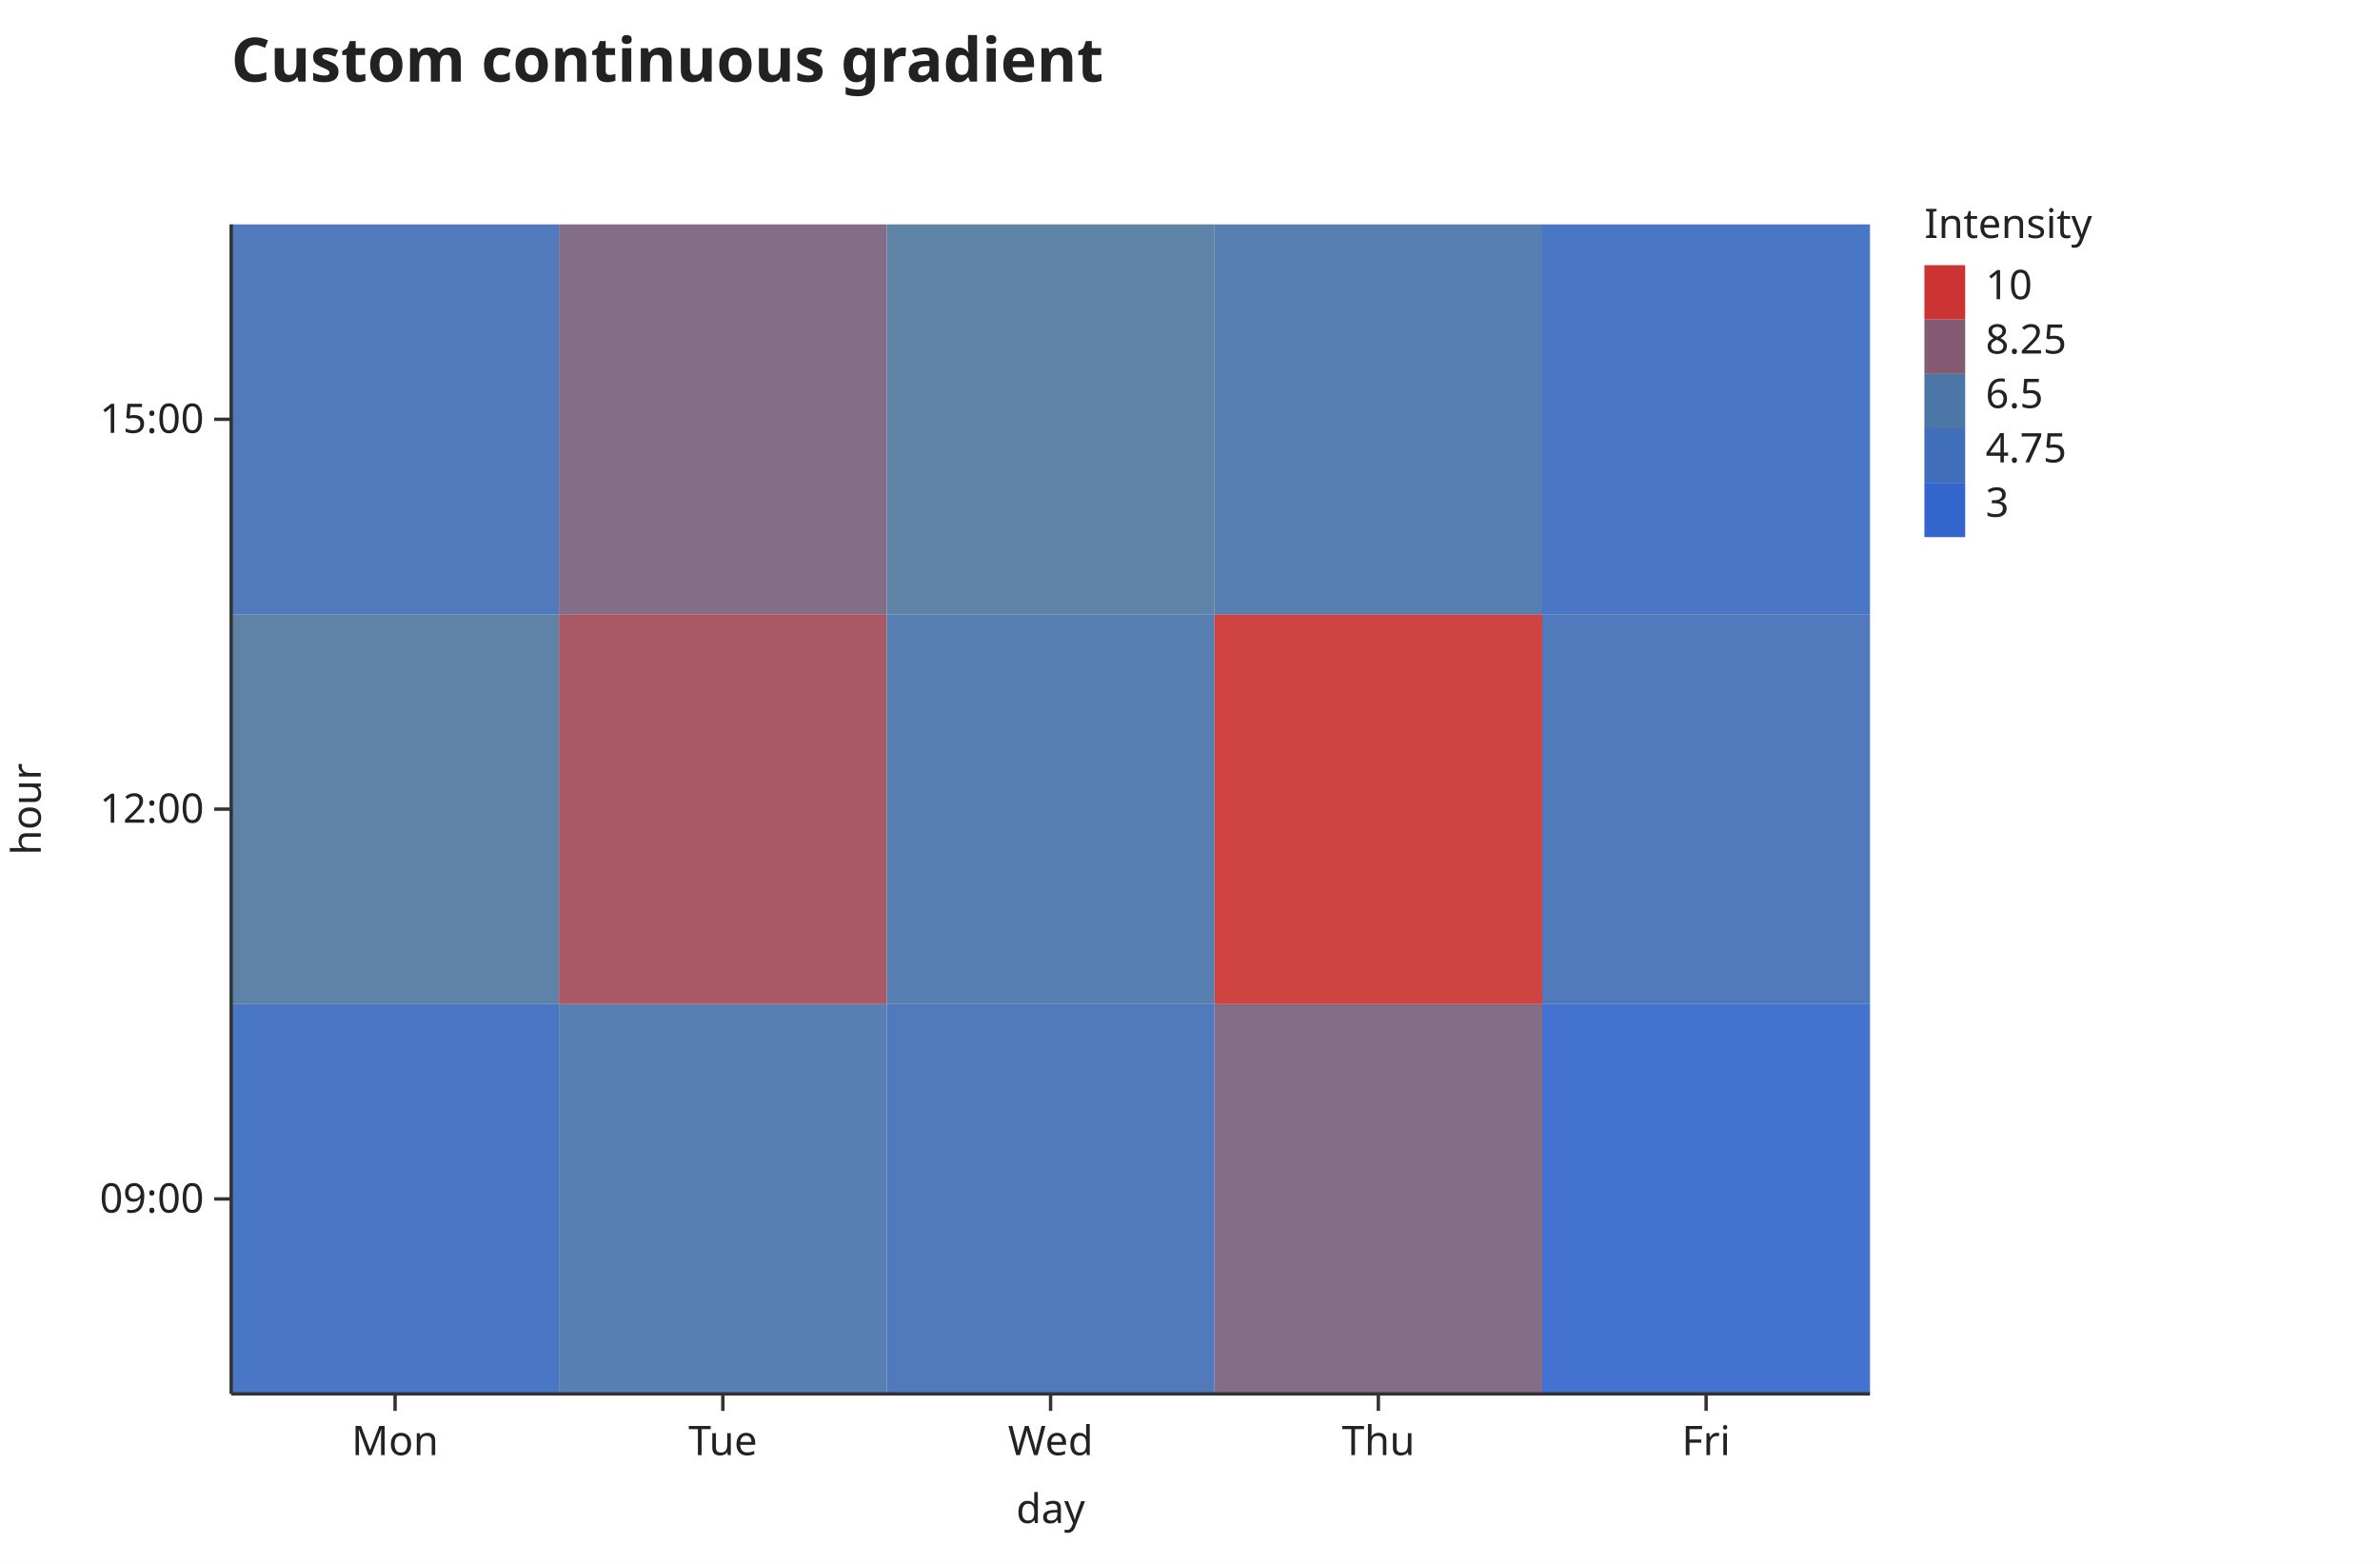
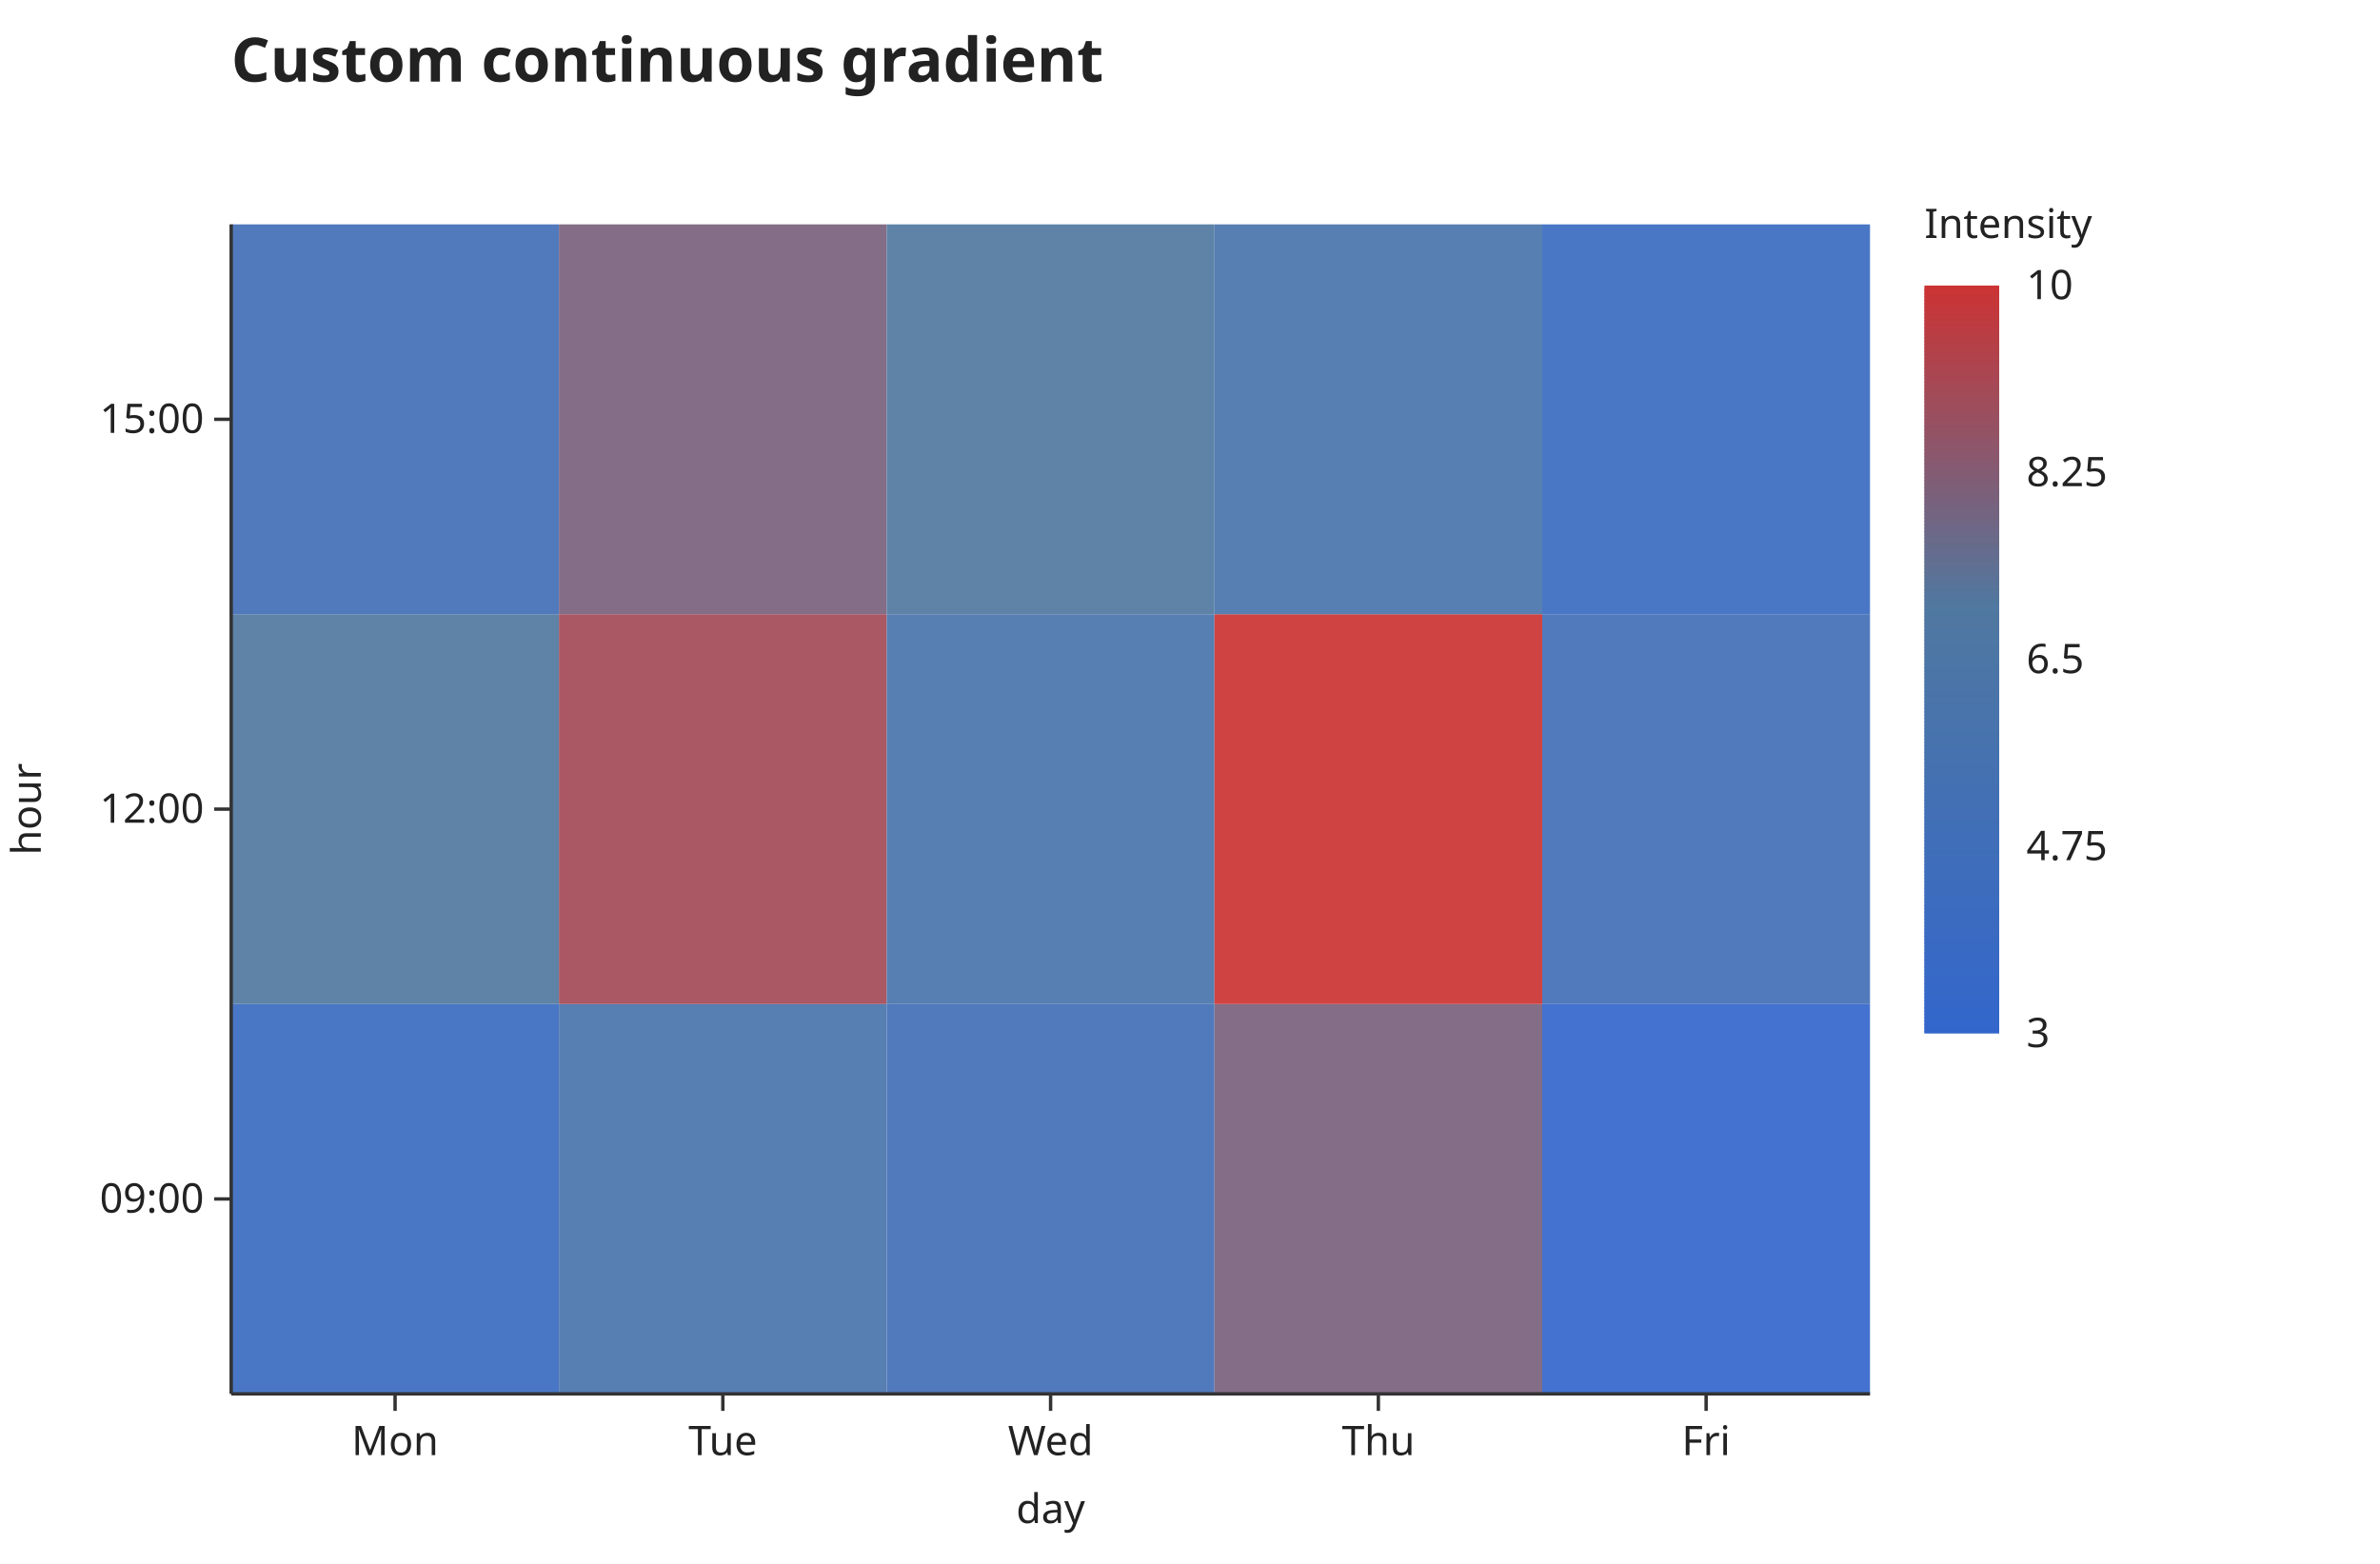
<svg xmlns="http://www.w3.org/2000/svg" width="700" height="460" viewBox="0 0 700 460" role="img" aria-label="Custom continuous gradient">
  <rect class="algraf-background" x="0" y="0" width="700" height="460" fill="#ffffff" />
  <text class="algraf-title" x="68" y="24" font-family="system-ui, sans-serif" font-size="18" font-weight="600" fill="#222222">Custom continuous gradient</text>
  <rect class="algraf-plot-area" x="68" y="66" width="482" height="344" fill="#ffffff" />
  <g class="algraf-grid">
</g>
  <g class="algraf-layer algraf-geom-tile">
    <rect x="68" y="295.333" width="96.4" height="114.667" fill="#3a6bc1" opacity="0.92" />
    <rect x="68" y="180.667" width="96.4" height="114.667" fill="#5078a0" opacity="0.92" />
    <rect x="68" y="66" width="96.4" height="114.667" fill="#426fb6" opacity="0.92" />
    <rect x="164.4" y="295.333" width="96.4" height="114.667" fill="#4974ab" opacity="0.92" />
    <rect x="164.4" y="180.667" width="96.4" height="114.667" fill="#a34a57" opacity="0.92" />
    <rect x="164.4" y="66" width="96.4" height="114.667" fill="#79617c" opacity="0.92" />
    <rect x="260.8" y="295.333" width="96.4" height="114.667" fill="#426fb6" opacity="0.92" />
    <rect x="260.8" y="180.667" width="96.4" height="114.667" fill="#4974ab" opacity="0.92" />
    <rect x="260.8" y="66" width="96.4" height="114.667" fill="#5078a0" opacity="0.92" />
    <rect x="357.2" y="295.333" width="96.4" height="114.667" fill="#79617c" opacity="0.92" />
    <rect x="357.2" y="180.667" width="96.4" height="114.667" fill="#cc3333ff" opacity="0.92" />
    <rect x="357.2" y="66" width="96.4" height="114.667" fill="#4974ab" opacity="0.92" />
    <rect x="453.6" y="295.333" width="96.4" height="114.667" fill="rgba(51, 102, 204, 1)" opacity="0.92" />
    <rect x="453.6" y="180.667" width="96.4" height="114.667" fill="#426fb6" opacity="0.92" />
    <rect x="453.6" y="66" width="96.4" height="114.667" fill="#3a6bc1" opacity="0.92" />
  </g>
  <g class="algraf-axes">
    <line x1="68" y1="410" x2="550" y2="410" stroke="#333333" stroke-width="1" />
    <line x1="116.2" y1="410" x2="116.2" y2="415" stroke="#333333" stroke-width="1" />
    <text x="116.2" y="428" text-anchor="middle" font-family="system-ui, sans-serif" font-size="12" fill="#222222">Mon</text>
    <line x1="212.6" y1="410" x2="212.6" y2="415" stroke="#333333" stroke-width="1" />
    <text x="212.6" y="428" text-anchor="middle" font-family="system-ui, sans-serif" font-size="12" fill="#222222">Tue</text>
    <line x1="309" y1="410" x2="309" y2="415" stroke="#333333" stroke-width="1" />
    <text x="309" y="428" text-anchor="middle" font-family="system-ui, sans-serif" font-size="12" fill="#222222">Wed</text>
    <line x1="405.4" y1="410" x2="405.4" y2="415" stroke="#333333" stroke-width="1" />
    <text x="405.4" y="428" text-anchor="middle" font-family="system-ui, sans-serif" font-size="12" fill="#222222">Thu</text>
    <line x1="501.8" y1="410" x2="501.8" y2="415" stroke="#333333" stroke-width="1" />
    <text x="501.8" y="428" text-anchor="middle" font-family="system-ui, sans-serif" font-size="12" fill="#222222">Fri</text>
    <text x="309" y="448" text-anchor="middle" font-family="system-ui, sans-serif" font-size="12" fill="#222222">day</text>
    <line x1="68" y1="66" x2="68" y2="410" stroke="#333333" stroke-width="1" />
    <line x1="63" y1="352.667" x2="68" y2="352.667" stroke="#333333" stroke-width="1" />
    <text x="60" y="356.667" text-anchor="end" font-family="system-ui, sans-serif" font-size="12" fill="#222222">09:00</text>
    <line x1="63" y1="238" x2="68" y2="238" stroke="#333333" stroke-width="1" />
    <text x="60" y="242" text-anchor="end" font-family="system-ui, sans-serif" font-size="12" fill="#222222">12:00</text>
    <line x1="63" y1="123.333" x2="68" y2="123.333" stroke="#333333" stroke-width="1" />
    <text x="60" y="127.333" text-anchor="end" font-family="system-ui, sans-serif" font-size="12" fill="#222222">15:00</text>
    <text x="12" y="238" text-anchor="middle" transform="rotate(-90 12 238)" font-family="system-ui, sans-serif" font-size="12" fill="#222222">hour</text>
  </g>
  <g class="algraf-legends">
    <text x="566" y="70" text-anchor="start" font-family="system-ui, sans-serif" font-size="12" fill="#222222">Intensity</text>
-     <rect x="566" y="78" width="12" height="16" fill="#cc3333ff" />
-     <text x="584" y="88" text-anchor="start" font-family="system-ui, sans-serif" font-size="12" fill="#222222">10</text>
-     <rect x="566" y="94" width="12" height="16" fill="#845b73" />
-     <text x="584" y="104" text-anchor="start" font-family="system-ui, sans-serif" font-size="12" fill="#222222">8.25</text>
-     <rect x="566" y="110" width="12" height="16" fill="#4c76a6" />
-     <text x="584" y="120" text-anchor="start" font-family="system-ui, sans-serif" font-size="12" fill="#222222">6.5</text>
-     <rect x="566" y="126" width="12" height="16" fill="#406eb9" />
-     <text x="584" y="136" text-anchor="start" font-family="system-ui, sans-serif" font-size="12" fill="#222222">4.75</text>
-     <rect x="566" y="142" width="12" height="16" fill="rgba(51, 102, 204, 1)" />
-     <text x="584" y="152" text-anchor="start" font-family="system-ui, sans-serif" font-size="12" fill="#222222">3</text>
+     <rect x="566" y="84" width="22" height="1.75" fill="#cb3334" />
+     <rect x="566" y="85" width="22" height="1.75" fill="#ca3435" />
+     <rect x="566" y="86" width="22" height="1.75" fill="#c93536" />
+     <rect x="566" y="87" width="22" height="1.75" fill="#c73637" />
+     <rect x="566" y="88" width="22" height="1.75" fill="#c63638" />
+     <rect x="566" y="89" width="22" height="1.75" fill="#c53739" />
+     <rect x="566" y="90" width="22" height="1.75" fill="#c3383b" />
+     <rect x="566" y="91" width="22" height="1.75" fill="#c2383c" />
+     <rect x="566" y="92" width="22" height="1.75" fill="#c1393d" />
+     <rect x="566" y="93" width="22" height="1.75" fill="#c03a3e" />
+     <rect x="566" y="94" width="22" height="1.75" fill="#be3b3f" />
+     <rect x="566" y="95" width="22" height="1.75" fill="#bd3b40" />
+     <rect x="566" y="96" width="22" height="1.75" fill="#bc3c41" />
+     <rect x="566" y="97" width="22" height="1.75" fill="#ba3d43" />
+     <rect x="566" y="98" width="22" height="1.75" fill="#b93e44" />
+     <rect x="566" y="99" width="22" height="1.75" fill="#b83e45" />
+     <rect x="566" y="100" width="22" height="1.75" fill="#b63f46" />
+     <rect x="566" y="101" width="22" height="1.75" fill="#b54047" />
+     <rect x="566" y="102" width="22" height="1.75" fill="#b44148" />
+     <rect x="566" y="103" width="22" height="1.75" fill="#b2414a" />
+     <rect x="566" y="104" width="22" height="1.75" fill="#b1424b" />
+     <rect x="566" y="105" width="22" height="1.75" fill="#b0434c" />
+     <rect x="566" y="106" width="22" height="1.75" fill="#ae434d" />
+     <rect x="566" y="107" width="22" height="1.75" fill="#ad444e" />
+     <rect x="566" y="108" width="22" height="1.75" fill="#ac454f" />
+     <rect x="566" y="109" width="22" height="1.75" fill="#aa4650" />
+     <rect x="566" y="110" width="22" height="1.75" fill="#a94652" />
+     <rect x="566" y="111" width="22" height="1.75" fill="#a84753" />
+     <rect x="566" y="112" width="22" height="1.75" fill="#a74854" />
+     <rect x="566" y="113" width="22" height="1.75" fill="#a54955" />
+     <rect x="566" y="114" width="22" height="1.75" fill="#a44956" />
+     <rect x="566" y="115" width="22" height="1.75" fill="#a34a57" />
+     <rect x="566" y="116" width="22" height="1.75" fill="#a14b59" />
+     <rect x="566" y="117" width="22" height="1.75" fill="#a04c5a" />
+     <rect x="566" y="118" width="22" height="1.75" fill="#9f4c5b" />
+     <rect x="566" y="119" width="22" height="1.75" fill="#9d4d5c" />
+     <rect x="566" y="120" width="22" height="1.75" fill="#9c4e5d" />
+     <rect x="566" y="121" width="22" height="1.75" fill="#9b4e5e" />
+     <rect x="566" y="122" width="22" height="1.75" fill="#994f60" />
+     <rect x="566" y="123" width="22" height="1.75" fill="#985061" />
+     <rect x="566" y="124" width="22" height="1.75" fill="#975162" />
+     <rect x="566" y="125" width="22" height="1.75" fill="#955163" />
+     <rect x="566" y="126" width="22" height="1.75" fill="#945264" />
+     <rect x="566" y="127" width="22" height="1.75" fill="#935365" />
+     <rect x="566" y="128" width="22" height="1.75" fill="#915466" />
+     <rect x="566" y="129" width="22" height="1.75" fill="#905468" />
+     <rect x="566" y="130" width="22" height="1.75" fill="#8f5569" />
+     <rect x="566" y="131" width="22" height="1.75" fill="#8e566a" />
+     <rect x="566" y="132" width="22" height="1.75" fill="#8c566b" />
+     <rect x="566" y="133" width="22" height="1.75" fill="#8b576c" />
+     <rect x="566" y="134" width="22" height="1.75" fill="#8a586d" />
+     <rect x="566" y="135" width="22" height="1.75" fill="#88596f" />
+     <rect x="566" y="136" width="22" height="1.75" fill="#875970" />
+     <rect x="566" y="137" width="22" height="1.75" fill="#865a71" />
+     <rect x="566" y="138" width="22" height="1.75" fill="#845b72" />
+     <rect x="566" y="139" width="22" height="1.75" fill="#835c73" />
+     <rect x="566" y="140" width="22" height="1.75" fill="#825c74" />
+     <rect x="566" y="141" width="22" height="1.75" fill="#805d75" />
+     <rect x="566" y="142" width="22" height="1.75" fill="#7f5e77" />
+     <rect x="566" y="143" width="22" height="1.75" fill="#7e5f78" />
+     <rect x="566" y="144" width="22" height="1.75" fill="#7c5f79" />
+     <rect x="566" y="145" width="22" height="1.75" fill="#7b607a" />
+     <rect x="566" y="146" width="22" height="1.75" fill="#7a617b" />
+     <rect x="566" y="147" width="22" height="1.75" fill="#78617c" />
+     <rect x="566" y="148" width="22" height="1.75" fill="#77627e" />
+     <rect x="566" y="149" width="22" height="1.75" fill="#76637f" />
+     <rect x="566" y="150" width="22" height="1.75" fill="#756480" />
+     <rect x="566" y="151" width="22" height="1.75" fill="#736481" />
+     <rect x="566" y="152" width="22" height="1.75" fill="#726582" />
+     <rect x="566" y="153" width="22" height="1.75" fill="#716683" />
+     <rect x="566" y="154" width="22" height="1.75" fill="#6f6785" />
+     <rect x="566" y="155" width="22" height="1.75" fill="#6e6786" />
+     <rect x="566" y="156" width="22" height="1.75" fill="#6d6887" />
+     <rect x="566" y="157" width="22" height="1.75" fill="#6b6988" />
+     <rect x="566" y="158" width="22" height="1.75" fill="#6a6a89" />
+     <rect x="566" y="159" width="22" height="1.75" fill="#696a8a" />
+     <rect x="566" y="160" width="22" height="1.75" fill="#676b8b" />
+     <rect x="566" y="161" width="22" height="1.75" fill="#666c8d" />
+     <rect x="566" y="162" width="22" height="1.75" fill="#656c8e" />
+     <rect x="566" y="163" width="22" height="1.75" fill="#636d8f" />
+     <rect x="566" y="164" width="22" height="1.75" fill="#626e90" />
+     <rect x="566" y="165" width="22" height="1.75" fill="#616f91" />
+     <rect x="566" y="166" width="22" height="1.75" fill="#606f92" />
+     <rect x="566" y="167" width="22" height="1.75" fill="#5e7094" />
+     <rect x="566" y="168" width="22" height="1.75" fill="#5d7195" />
+     <rect x="566" y="169" width="22" height="1.75" fill="#5c7296" />
+     <rect x="566" y="170" width="22" height="1.75" fill="#5a7297" />
+     <rect x="566" y="171" width="22" height="1.75" fill="#597398" />
+     <rect x="566" y="172" width="22" height="1.75" fill="#587499" />
+     <rect x="566" y="173" width="22" height="1.75" fill="#56749a" />
+     <rect x="566" y="174" width="22" height="1.75" fill="#55759c" />
+     <rect x="566" y="175" width="22" height="1.75" fill="#54769d" />
+     <rect x="566" y="176" width="22" height="1.75" fill="#52779e" />
+     <rect x="566" y="177" width="22" height="1.75" fill="#51779f" />
+     <rect x="566" y="178" width="22" height="1.75" fill="#5078a0" />
+     <rect x="566" y="179" width="22" height="1.75" fill="#5078a0" />
+     <rect x="566" y="180" width="22" height="1.75" fill="#4f78a1" />
+     <rect x="566" y="181" width="22" height="1.75" fill="#4f78a1" />
+     <rect x="566" y="182" width="22" height="1.75" fill="#4f77a1" />
+     <rect x="566" y="183" width="22" height="1.75" fill="#4f77a2" />
+     <rect x="566" y="184" width="22" height="1.75" fill="#4f77a2" />
+     <rect x="566" y="185" width="22" height="1.75" fill="#4e77a3" />
+     <rect x="566" y="186" width="22" height="1.75" fill="#4e77a3" />
+     <rect x="566" y="187" width="22" height="1.75" fill="#4e77a3" />
+     <rect x="566" y="188" width="22" height="1.75" fill="#4e77a4" />
+     <rect x="566" y="189" width="22" height="1.75" fill="#4d76a4" />
+     <rect x="566" y="190" width="22" height="1.75" fill="#4d76a4" />
+     <rect x="566" y="191" width="22" height="1.75" fill="#4d76a5" />
+     <rect x="566" y="192" width="22" height="1.75" fill="#4d76a5" />
+     <rect x="566" y="193" width="22" height="1.75" fill="#4c76a5" />
+     <rect x="566" y="194" width="22" height="1.75" fill="#4c76a6" />
+     <rect x="566" y="195" width="22" height="1.75" fill="#4c76a6" />
+     <rect x="566" y="196" width="22" height="1.75" fill="#4c75a6" />
+     <rect x="566" y="197" width="22" height="1.75" fill="#4c75a7" />
+     <rect x="566" y="198" width="22" height="1.75" fill="#4b75a7" />
+     <rect x="566" y="199" width="22" height="1.75" fill="#4b75a7" />
+     <rect x="566" y="200" width="22" height="1.75" fill="#4b75a8" />
+     <rect x="566" y="201" width="22" height="1.75" fill="#4b75a8" />
+     <rect x="566" y="202" width="22" height="1.75" fill="#4a75a8" />
+     <rect x="566" y="203" width="22" height="1.75" fill="#4a74a9" />
+     <rect x="566" y="204" width="22" height="1.75" fill="#4a74a9" />
+     <rect x="566" y="205" width="22" height="1.75" fill="#4a74aa" />
+     <rect x="566" y="206" width="22" height="1.75" fill="#4974aa" />
+     <rect x="566" y="207" width="22" height="1.75" fill="#4974aa" />
+     <rect x="566" y="208" width="22" height="1.75" fill="#4974ab" />
+     <rect x="566" y="209" width="22" height="1.75" fill="#4974ab" />
+     <rect x="566" y="210" width="22" height="1.75" fill="#4973ab" />
+     <rect x="566" y="211" width="22" height="1.75" fill="#4873ac" />
+     <rect x="566" y="212" width="22" height="1.75" fill="#4873ac" />
+     <rect x="566" y="213" width="22" height="1.75" fill="#4873ac" />
+     <rect x="566" y="214" width="22" height="1.75" fill="#4873ad" />
+     <rect x="566" y="215" width="22" height="1.75" fill="#4773ad" />
+     <rect x="566" y="216" width="22" height="1.75" fill="#4773ad" />
+     <rect x="566" y="217" width="22" height="1.75" fill="#4772ae" />
+     <rect x="566" y="218" width="22" height="1.75" fill="#4772ae" />
+     <rect x="566" y="219" width="22" height="1.75" fill="#4672ae" />
+     <rect x="566" y="220" width="22" height="1.75" fill="#4672af" />
+     <rect x="566" y="221" width="22" height="1.75" fill="#4672af" />
+     <rect x="566" y="222" width="22" height="1.75" fill="#4672af" />
+     <rect x="566" y="223" width="22" height="1.75" fill="#4672b0" />
+     <rect x="566" y="224" width="22" height="1.75" fill="#4571b0" />
+     <rect x="566" y="225" width="22" height="1.75" fill="#4571b1" />
+     <rect x="566" y="226" width="22" height="1.75" fill="#4571b1" />
+     <rect x="566" y="227" width="22" height="1.75" fill="#4571b1" />
+     <rect x="566" y="228" width="22" height="1.75" fill="#4471b2" />
+     <rect x="566" y="229" width="22" height="1.75" fill="#4471b2" />
+     <rect x="566" y="230" width="22" height="1.75" fill="#4471b2" />
+     <rect x="566" y="231" width="22" height="1.75" fill="#4470b3" />
+     <rect x="566" y="232" width="22" height="1.75" fill="#4370b3" />
+     <rect x="566" y="233" width="22" height="1.75" fill="#4370b3" />
+     <rect x="566" y="234" width="22" height="1.75" fill="#4370b4" />
+     <rect x="566" y="235" width="22" height="1.75" fill="#4370b4" />
+     <rect x="566" y="236" width="22" height="1.75" fill="#4370b4" />
+     <rect x="566" y="237" width="22" height="1.75" fill="#4270b5" />
+     <rect x="566" y="238" width="22" height="1.75" fill="#426fb5" />
+     <rect x="566" y="239" width="22" height="1.75" fill="#426fb5" />
+     <rect x="566" y="240" width="22" height="1.75" fill="#426fb6" />
+     <rect x="566" y="241" width="22" height="1.75" fill="#416fb6" />
+     <rect x="566" y="242" width="22" height="1.75" fill="#416fb6" />
+     <rect x="566" y="243" width="22" height="1.75" fill="#416fb7" />
+     <rect x="566" y="244" width="22" height="1.75" fill="#416fb7" />
+     <rect x="566" y="245" width="22" height="1.75" fill="#406eb8" />
+     <rect x="566" y="246" width="22" height="1.75" fill="#406eb8" />
+     <rect x="566" y="247" width="22" height="1.75" fill="#406eb8" />
+     <rect x="566" y="248" width="22" height="1.75" fill="#406eb9" />
+     <rect x="566" y="249" width="22" height="1.75" fill="#406eb9" />
+     <rect x="566" y="250" width="22" height="1.75" fill="#3f6eb9" />
+     <rect x="566" y="251" width="22" height="1.75" fill="#3f6eba" />
+     <rect x="566" y="252" width="22" height="1.75" fill="#3f6dba" />
+     <rect x="566" y="253" width="22" height="1.75" fill="#3f6dba" />
+     <rect x="566" y="254" width="22" height="1.75" fill="#3e6dbb" />
+     <rect x="566" y="255" width="22" height="1.75" fill="#3e6dbb" />
+     <rect x="566" y="256" width="22" height="1.75" fill="#3e6dbb" />
+     <rect x="566" y="257" width="22" height="1.75" fill="#3e6dbc" />
+     <rect x="566" y="258" width="22" height="1.75" fill="#3d6dbc" />
+     <rect x="566" y="259" width="22" height="1.75" fill="#3d6cbc" />
+     <rect x="566" y="260" width="22" height="1.75" fill="#3d6cbd" />
+     <rect x="566" y="261" width="22" height="1.75" fill="#3d6cbd" />
+     <rect x="566" y="262" width="22" height="1.75" fill="#3d6cbd" />
+     <rect x="566" y="263" width="22" height="1.75" fill="#3c6cbe" />
+     <rect x="566" y="264" width="22" height="1.75" fill="#3c6cbe" />
+     <rect x="566" y="265" width="22" height="1.75" fill="#3c6cbf" />
+     <rect x="566" y="266" width="22" height="1.75" fill="#3c6bbf" />
+     <rect x="566" y="267" width="22" height="1.75" fill="#3b6bbf" />
+     <rect x="566" y="268" width="22" height="1.75" fill="#3b6bc0" />
+     <rect x="566" y="269" width="22" height="1.75" fill="#3b6bc0" />
+     <rect x="566" y="270" width="22" height="1.75" fill="#3b6bc0" />
+     <rect x="566" y="271" width="22" height="1.75" fill="#3a6bc1" />
+     <rect x="566" y="272" width="22" height="1.75" fill="#3a6bc1" />
+     <rect x="566" y="273" width="22" height="1.75" fill="#3a6ac1" />
+     <rect x="566" y="274" width="22" height="1.75" fill="#3a6ac2" />
+     <rect x="566" y="275" width="22" height="1.75" fill="#3a6ac2" />
+     <rect x="566" y="276" width="22" height="1.75" fill="#396ac2" />
+     <rect x="566" y="277" width="22" height="1.75" fill="#396ac3" />
+     <rect x="566" y="278" width="22" height="1.75" fill="#396ac3" />
+     <rect x="566" y="279" width="22" height="1.75" fill="#396ac3" />
+     <rect x="566" y="280" width="22" height="1.75" fill="#3869c4" />
+     <rect x="566" y="281" width="22" height="1.75" fill="#3869c4" />
+     <rect x="566" y="282" width="22" height="1.75" fill="#3869c4" />
+     <rect x="566" y="283" width="22" height="1.75" fill="#3869c5" />
+     <rect x="566" y="284" width="22" height="1.75" fill="#3769c5" />
+     <rect x="566" y="285" width="22" height="1.75" fill="#3769c6" />
+     <rect x="566" y="286" width="22" height="1.75" fill="#3769c6" />
+     <rect x="566" y="287" width="22" height="1.75" fill="#3768c6" />
+     <rect x="566" y="288" width="22" height="1.75" fill="#3768c7" />
+     <rect x="566" y="289" width="22" height="1.75" fill="#3668c7" />
+     <rect x="566" y="290" width="22" height="1.75" fill="#3668c7" />
+     <rect x="566" y="291" width="22" height="1.75" fill="#3668c8" />
+     <rect x="566" y="292" width="22" height="1.75" fill="#3668c8" />
+     <rect x="566" y="293" width="22" height="1.75" fill="#3568c8" />
+     <rect x="566" y="294" width="22" height="1.75" fill="#3567c9" />
+     <rect x="566" y="295" width="22" height="1.75" fill="#3567c9" />
+     <rect x="566" y="296" width="22" height="1.75" fill="#3567c9" />
+     <rect x="566" y="297" width="22" height="1.75" fill="#3467ca" />
+     <rect x="566" y="298" width="22" height="1.75" fill="#3467ca" />
+     <rect x="566" y="299" width="22" height="1.75" fill="#3467ca" />
+     <rect x="566" y="300" width="22" height="1.75" fill="#3467cb" />
+     <rect x="566" y="301" width="22" height="1.75" fill="#3466cb" />
+     <rect x="566" y="302" width="22" height="1.75" fill="#3366cb" />
+     <rect x="566" y="303" width="22" height="1" fill="#3366cc" />
+     <text x="596" y="308" text-anchor="start" font-family="system-ui, sans-serif" font-size="12" fill="#222222">3</text>
+     <text x="596" y="253" text-anchor="start" font-family="system-ui, sans-serif" font-size="12" fill="#222222">4.75</text>
+     <text x="596" y="198" text-anchor="start" font-family="system-ui, sans-serif" font-size="12" fill="#222222">6.5</text>
+     <text x="596" y="143" text-anchor="start" font-family="system-ui, sans-serif" font-size="12" fill="#222222">8.25</text>
+     <text x="596" y="88" text-anchor="start" font-family="system-ui, sans-serif" font-size="12" fill="#222222">10</text>
  </g>
</svg>
